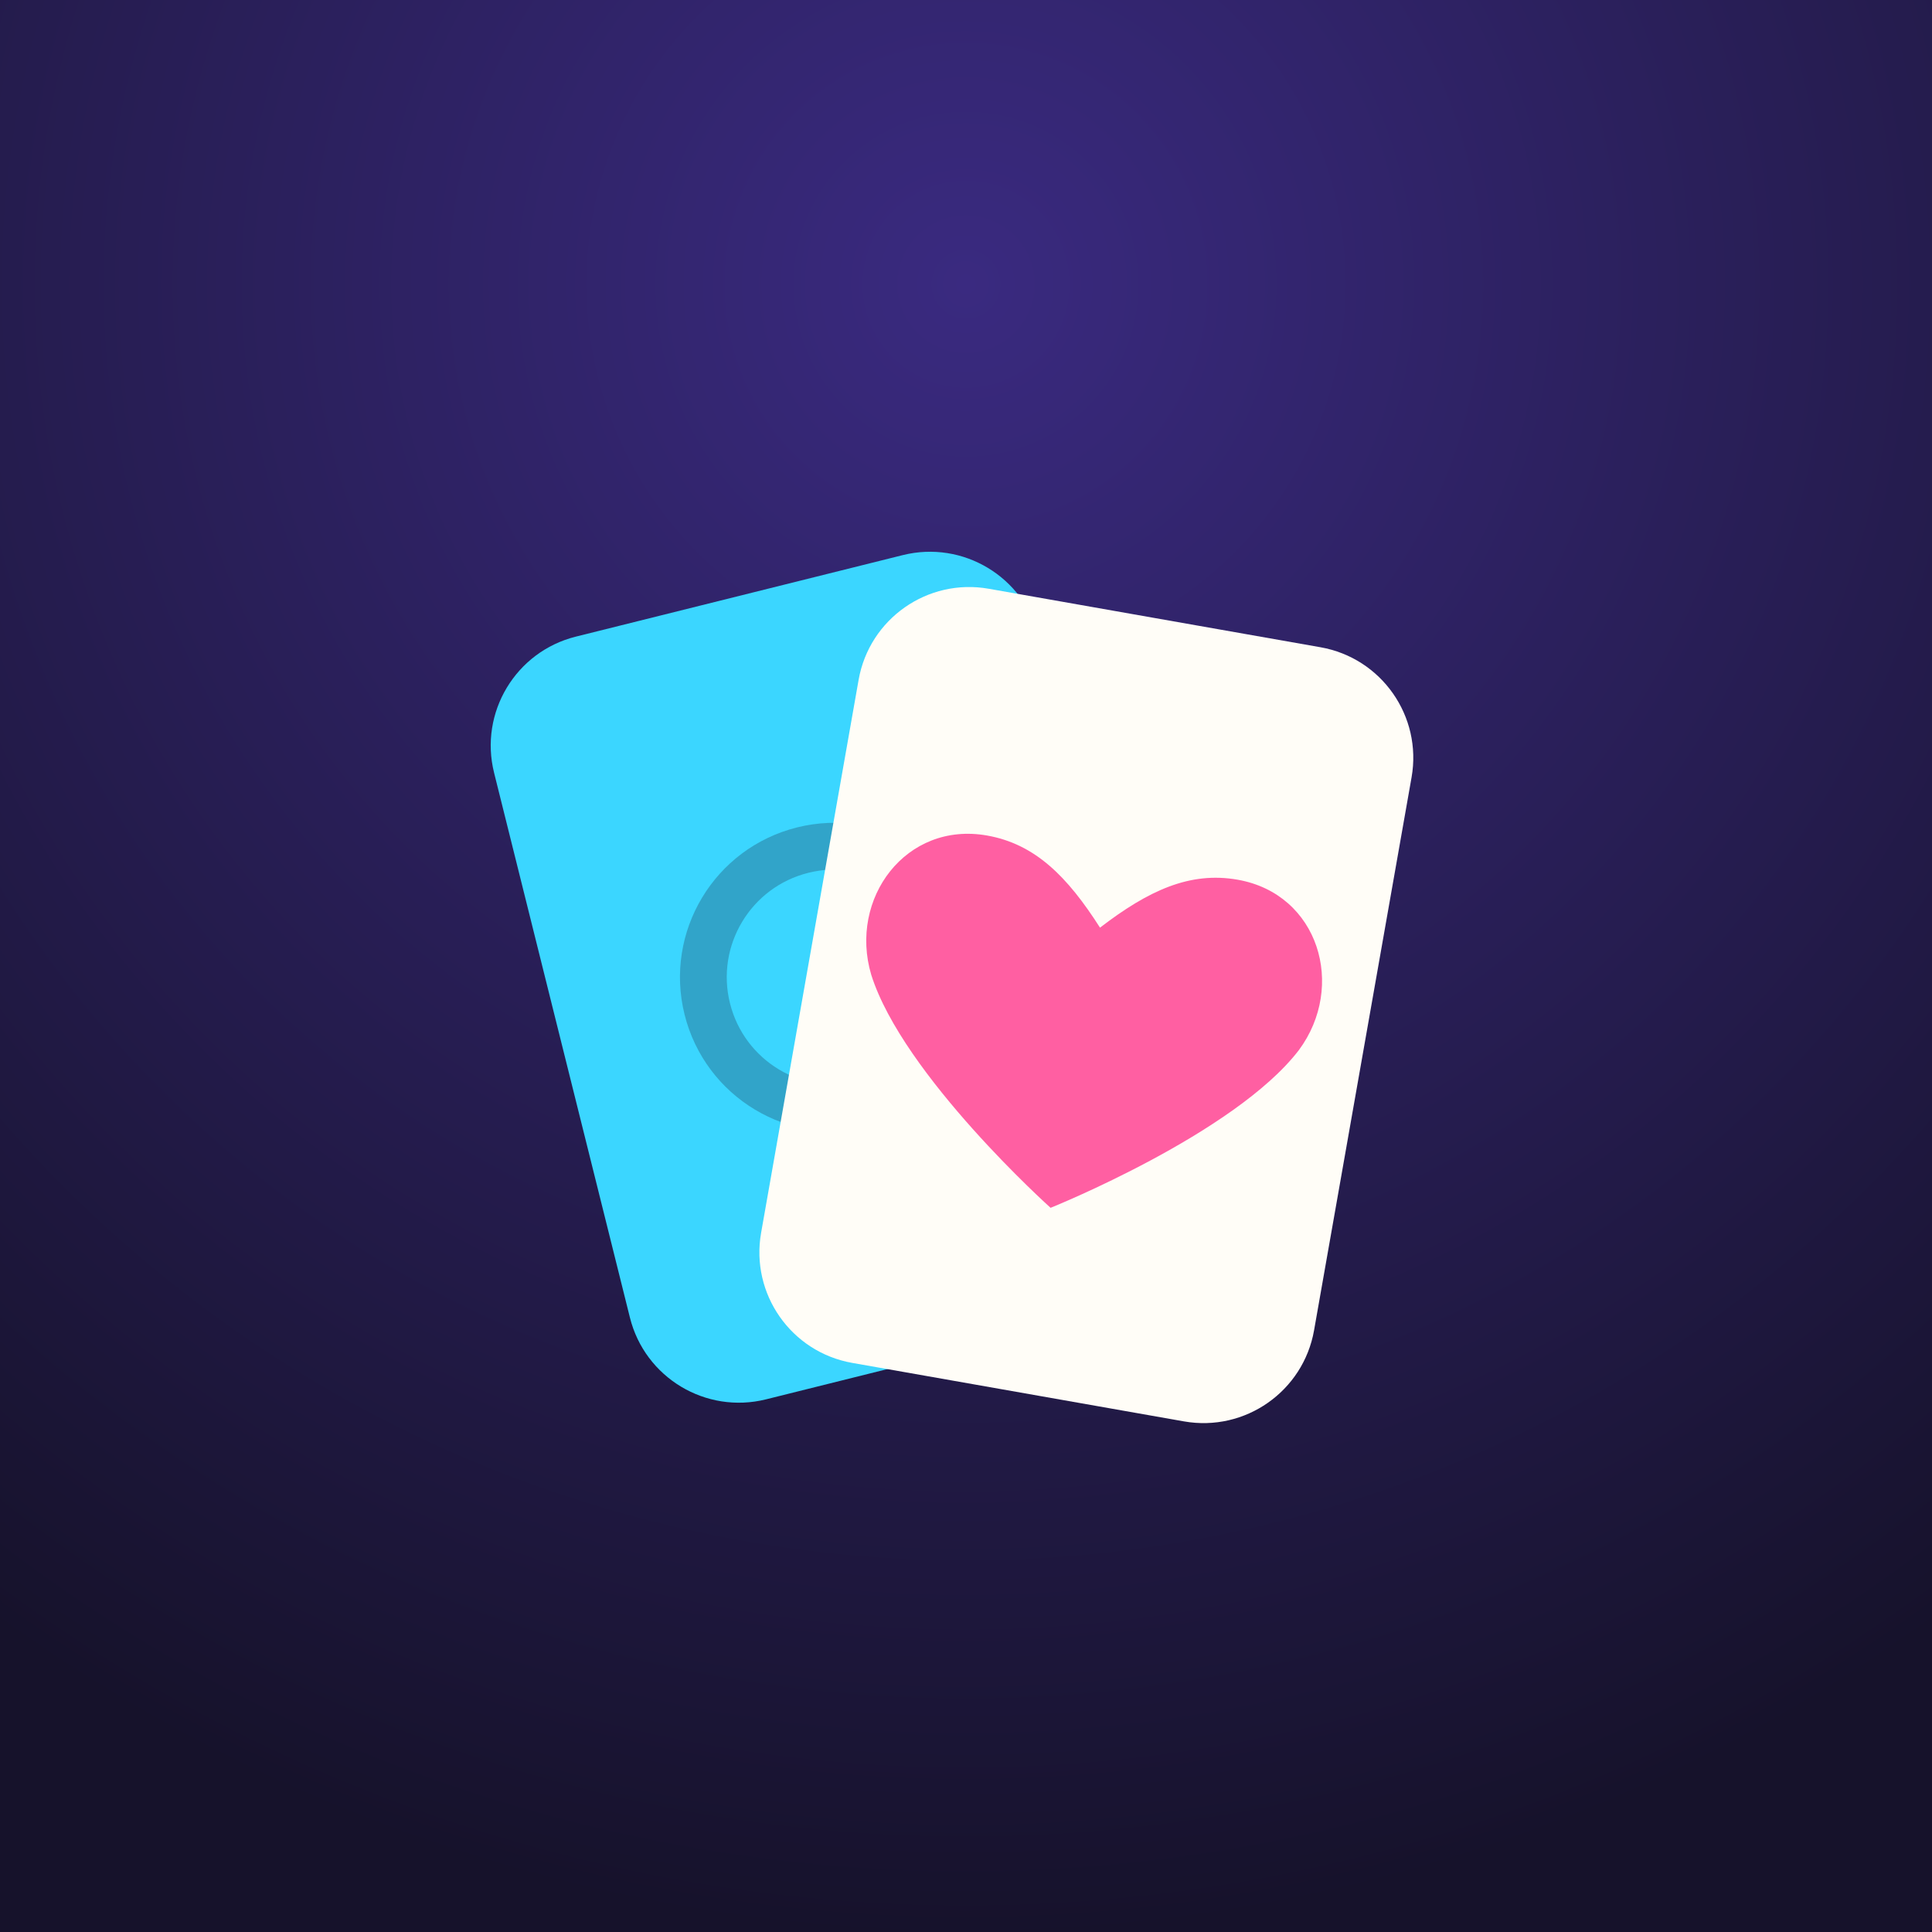
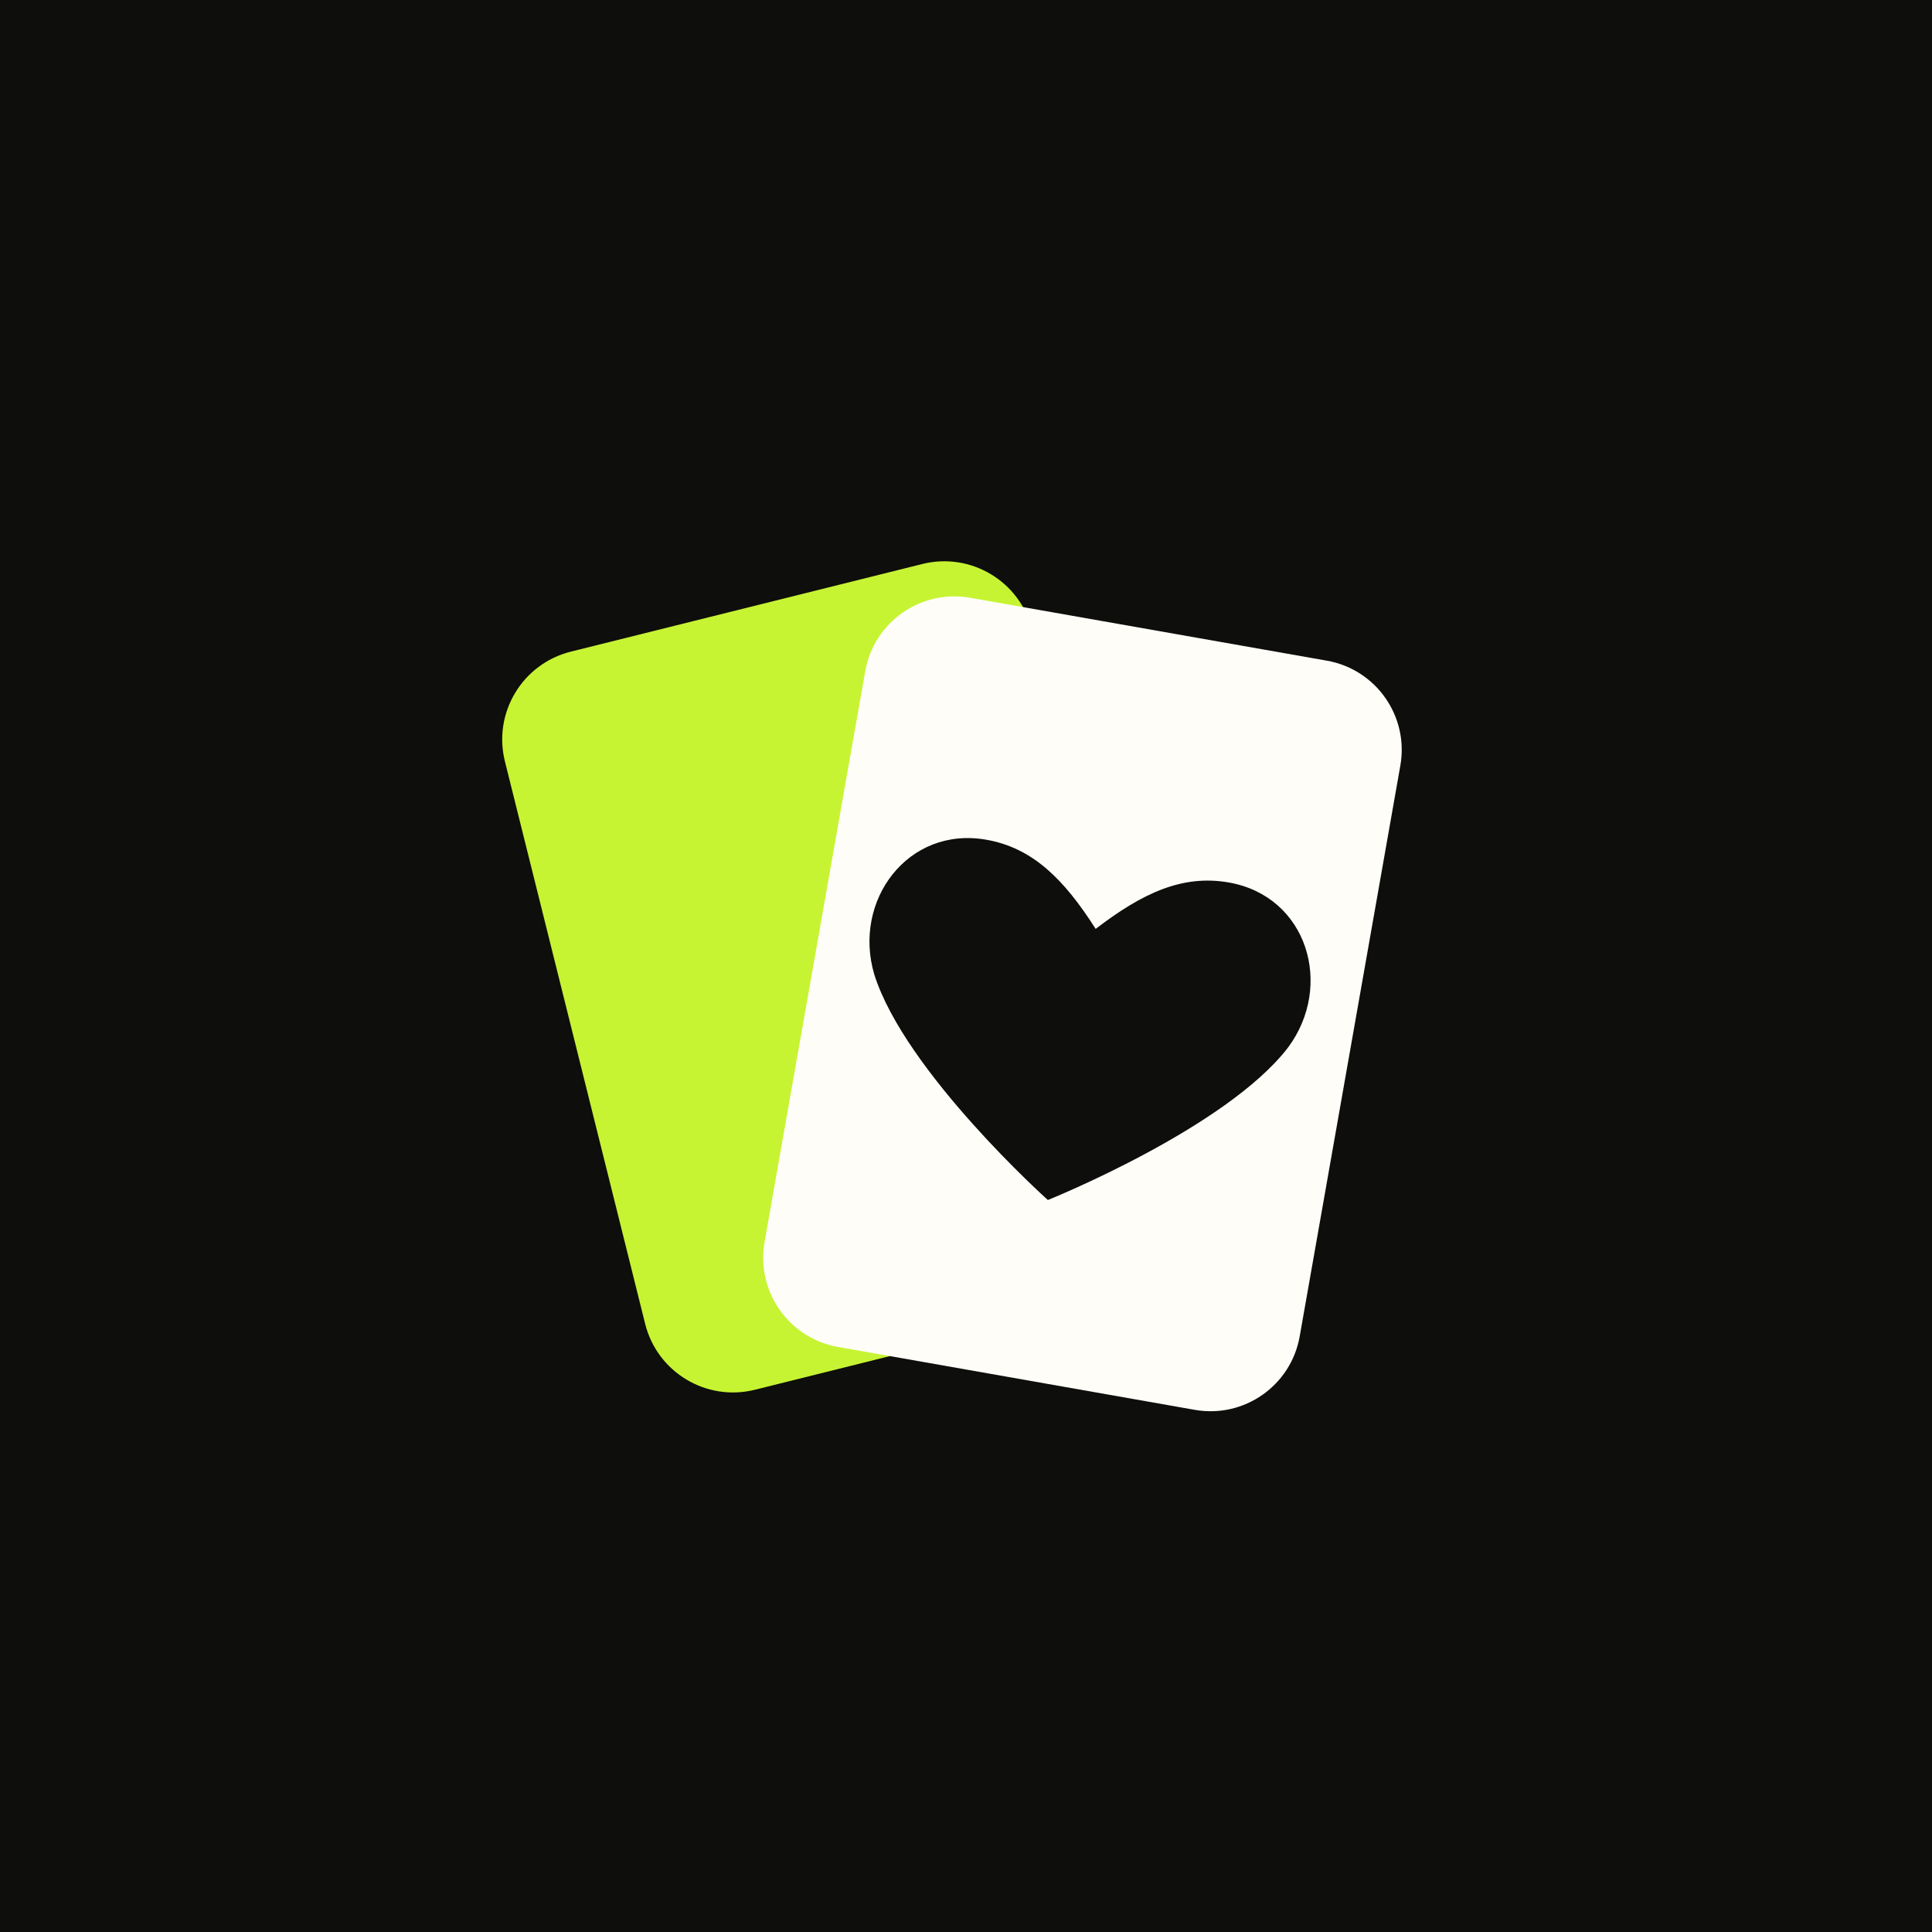
<svg xmlns="http://www.w3.org/2000/svg" viewBox="0 0 64 64">
-   <defs>
-     <radialGradient id="g" cx="50%" cy="15%" r="85%">
-       <stop offset="0" stop-color="#3a2a80" />
-       <stop offset="1" stop-color="#16122b" />
-     </radialGradient>
-   </defs>
-   <rect width="64" height="64" fill="url(#g)" />
-   <g transform="translate(12.16 12.16) scale(0.62)">
+   <rect width="64" height="64" fill="#0e0e0c" />
+   <g transform="translate(12.8 12.8) scale(0.6)">
    <g transform="rotate(-14 32 36)">
-       <rect x="11" y="10" width="30" height="42" rx="6" fill="#3bd6ff" />
-       <circle cx="26" cy="31" r="7" fill="none" stroke="#16122b" stroke-opacity=".25" stroke-width="2.5" />
+       <rect x="11" y="10" width="30" height="42" rx="5" fill="#c6f432" />
    </g>
    <g transform="rotate(10 32 36)">
-       <rect x="23" y="12" width="30" height="42" rx="6" fill="#fffdf7" />
-       <path d="M38 44s-9-5.6-11.6-10.6C24.5 29.6 26.8 25 31.2 25c2.6 0 4.6 1.4 6.8 3.8 2.2-2.4 4.2-3.8 6.8-3.8 4.4 0 6.7 4.6 4.8 8.4C47 38.4 38 44 38 44z" fill="#ff5fa2" />
+       <rect x="23" y="12" width="30" height="42" rx="5" fill="#fffdf8" />
+       <path d="M38 44s-9-5.6-11.6-10.6C24.5 29.6 26.8 25 31.2 25c2.6 0 4.6 1.4 6.8 3.8 2.2-2.4 4.2-3.8 6.8-3.8 4.4 0 6.7 4.6 4.8 8.4C47 38.4 38 44 38 44z" fill="#0e0e0c" />
    </g>
  </g>
</svg>
